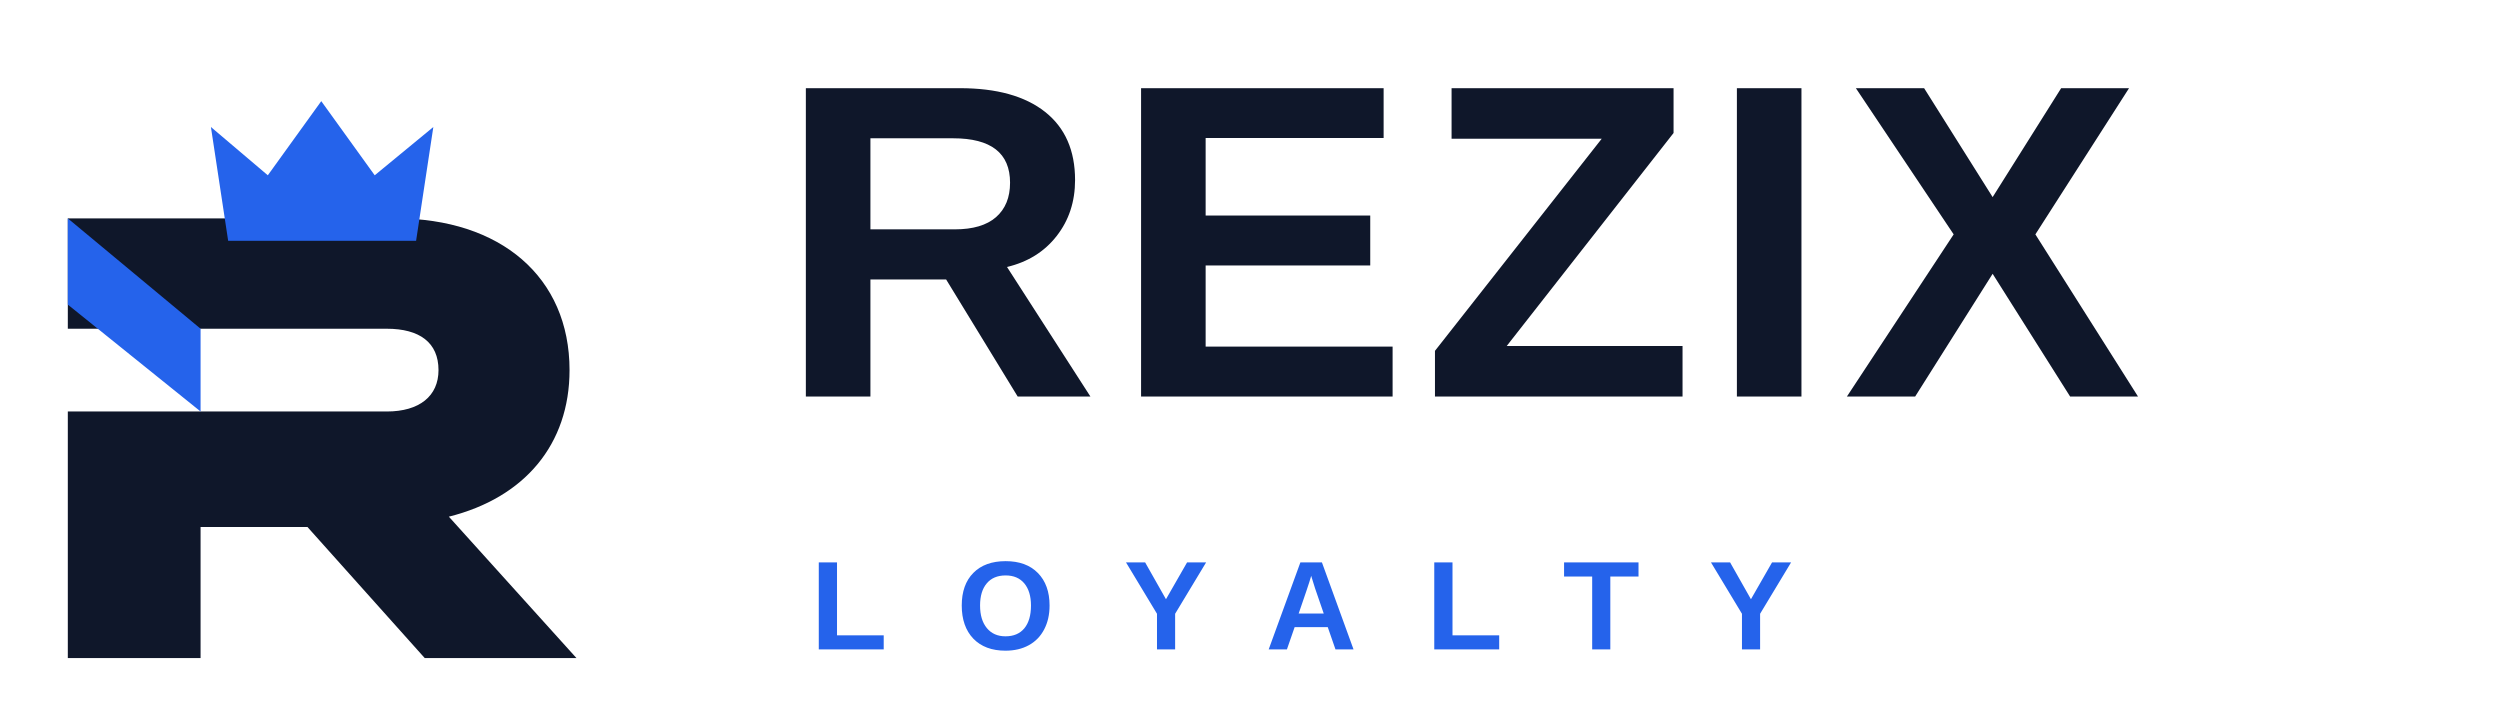
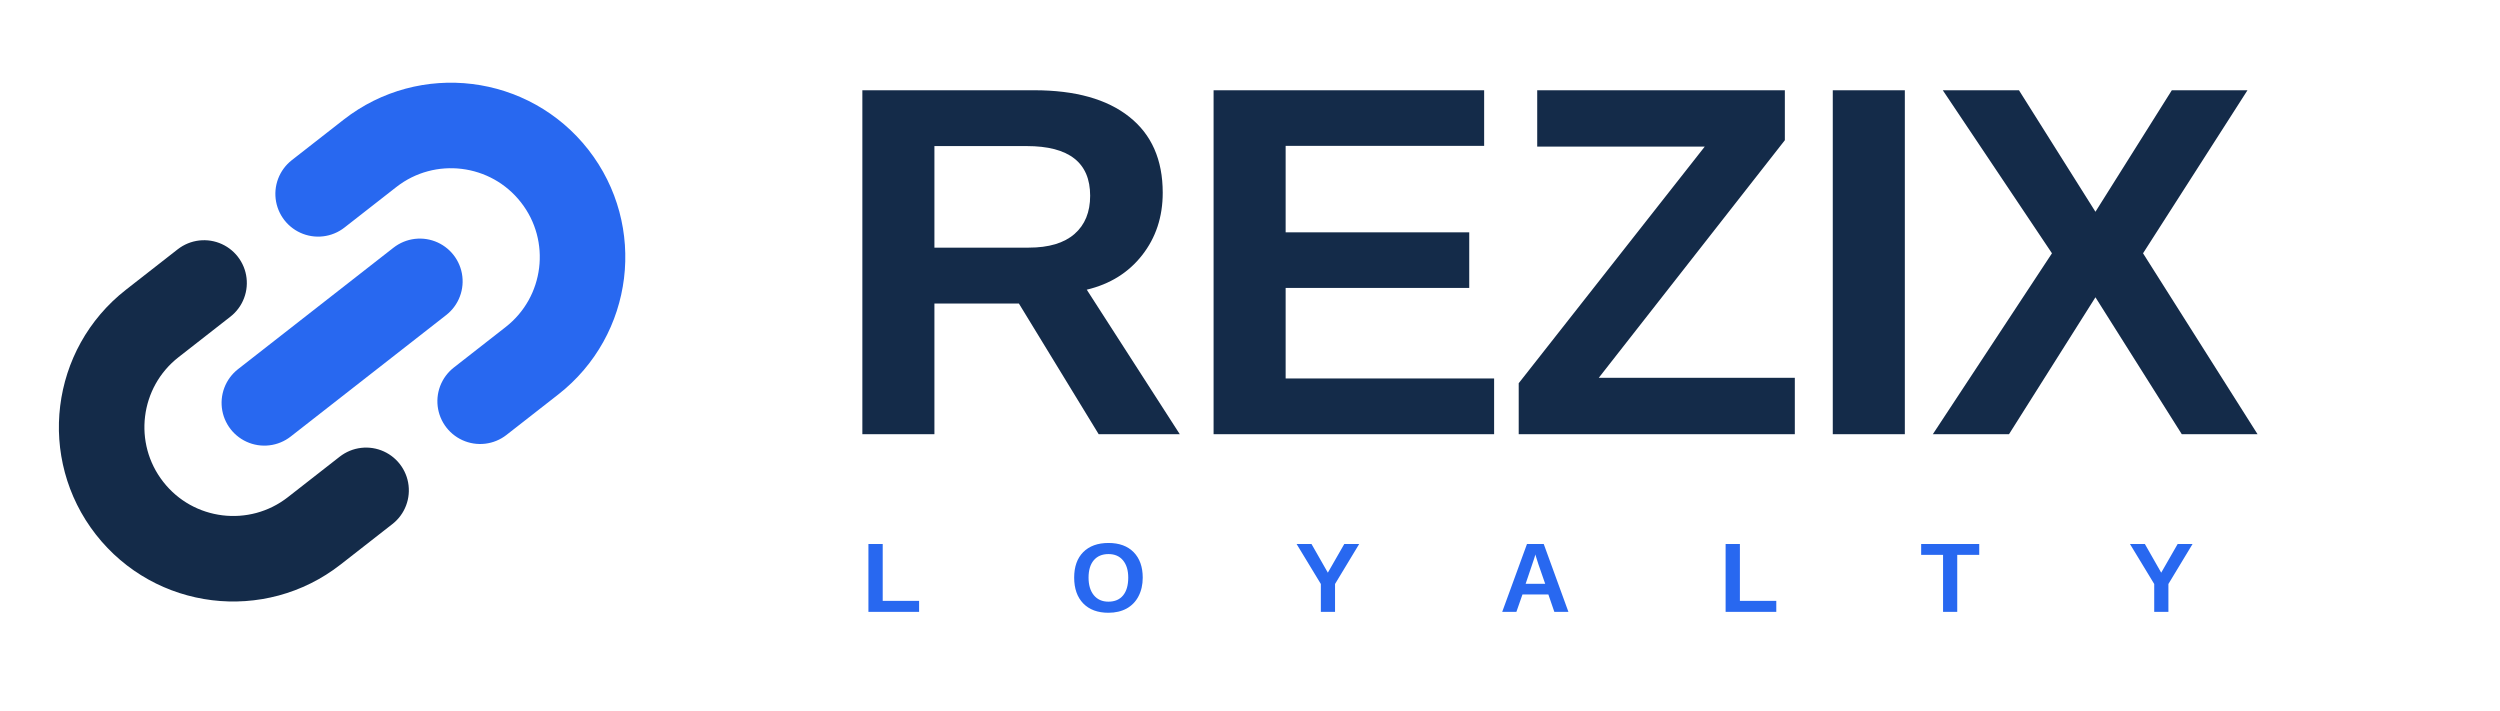
- <svg xmlns="http://www.w3.org/2000/svg" viewBox="55 35 435 125" role="img" aria-label="Rezix Loyalty">
-   <g transform="translate(32 22) scale(.30)">
-     <path d="M116 170h190c61 0 101 34 101 88 0 43-26 74-70 85l74 82h-88l-68-76h-62v76h-77V282h185c19 0 30-9 30-24 0-16-11-24-30-24H116z" fill="#0f172a" />
-     <path d="M116 170l77 64v48l-77-62z" fill="#2563eb" />
-     <path d="M199 117l33 28 31-43 31 43 34-28-10 66H209z" fill="#2563eb" />
+ <svg xmlns="http://www.w3.org/2000/svg" viewBox="0 0 380 108" role="img" aria-label="Rezix Loyalty">
+   <g transform="translate(4 4) rotate(-38 48 48)" fill="none" stroke-width="13" stroke-linecap="round" stroke-linejoin="round">
+     <path d="M37 28H27a20 20 0 0 0 0 40h10" stroke="#142B49" />
+     <path d="M59 28h10a20 20 0 0 1 0 40H59" stroke="#2868F0" />
+     <path d="M33 48h30" stroke="#2868F0" />
  </g>
-   <text x="190" y="104" font-family="Arial,Helvetica,sans-serif" font-size="78" font-weight="800" letter-spacing="2" fill="#0f172a">REZIX</text>
-   <text x="196" y="148" font-family="Arial,Helvetica,sans-serif" font-size="22" font-weight="700" letter-spacing="12" fill="#2563eb">LOYALTY</text>
+   <text x="126" y="66" font-family="Segoe UI,Arial,Helvetica,sans-serif" font-size="76" font-weight="700" letter-spacing="-1.5" fill="#142B49">REZIX</text>
+   <text x="131" y="93" font-family="Segoe UI,Arial,Helvetica,sans-serif" font-size="15" font-weight="600" letter-spacing="22.5" fill="#2868F0">LOYALTY</text>
</svg>
